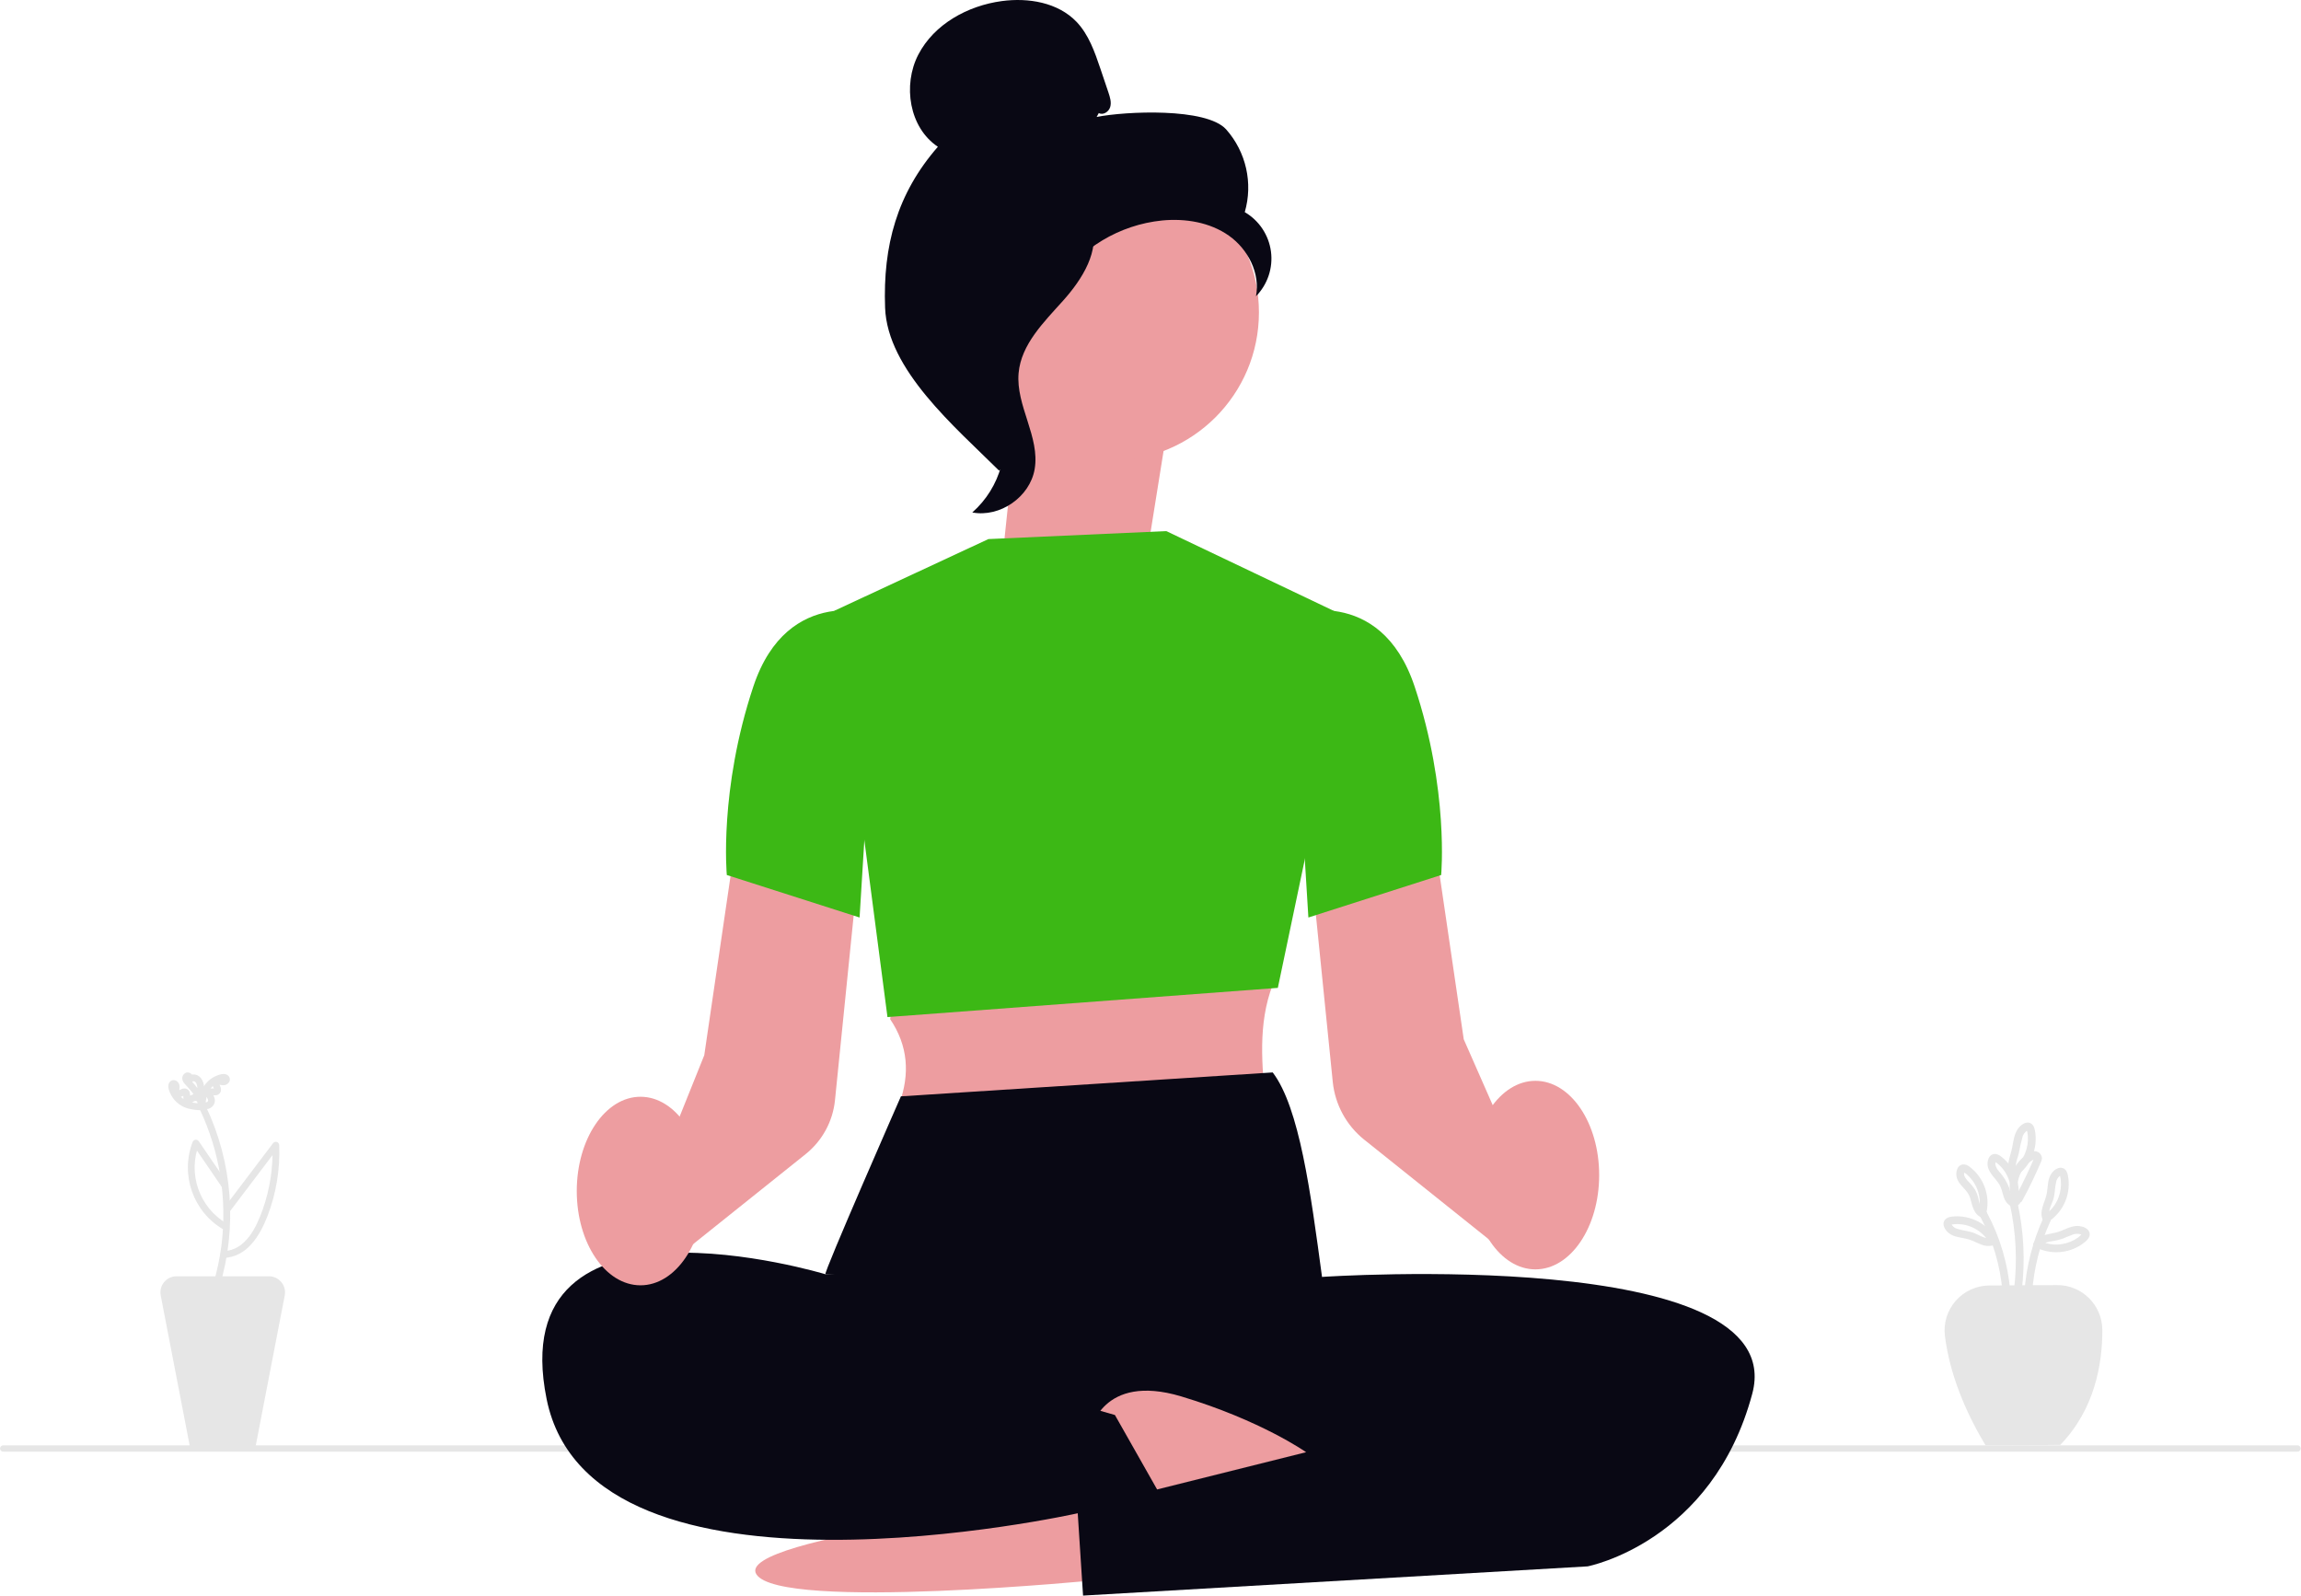
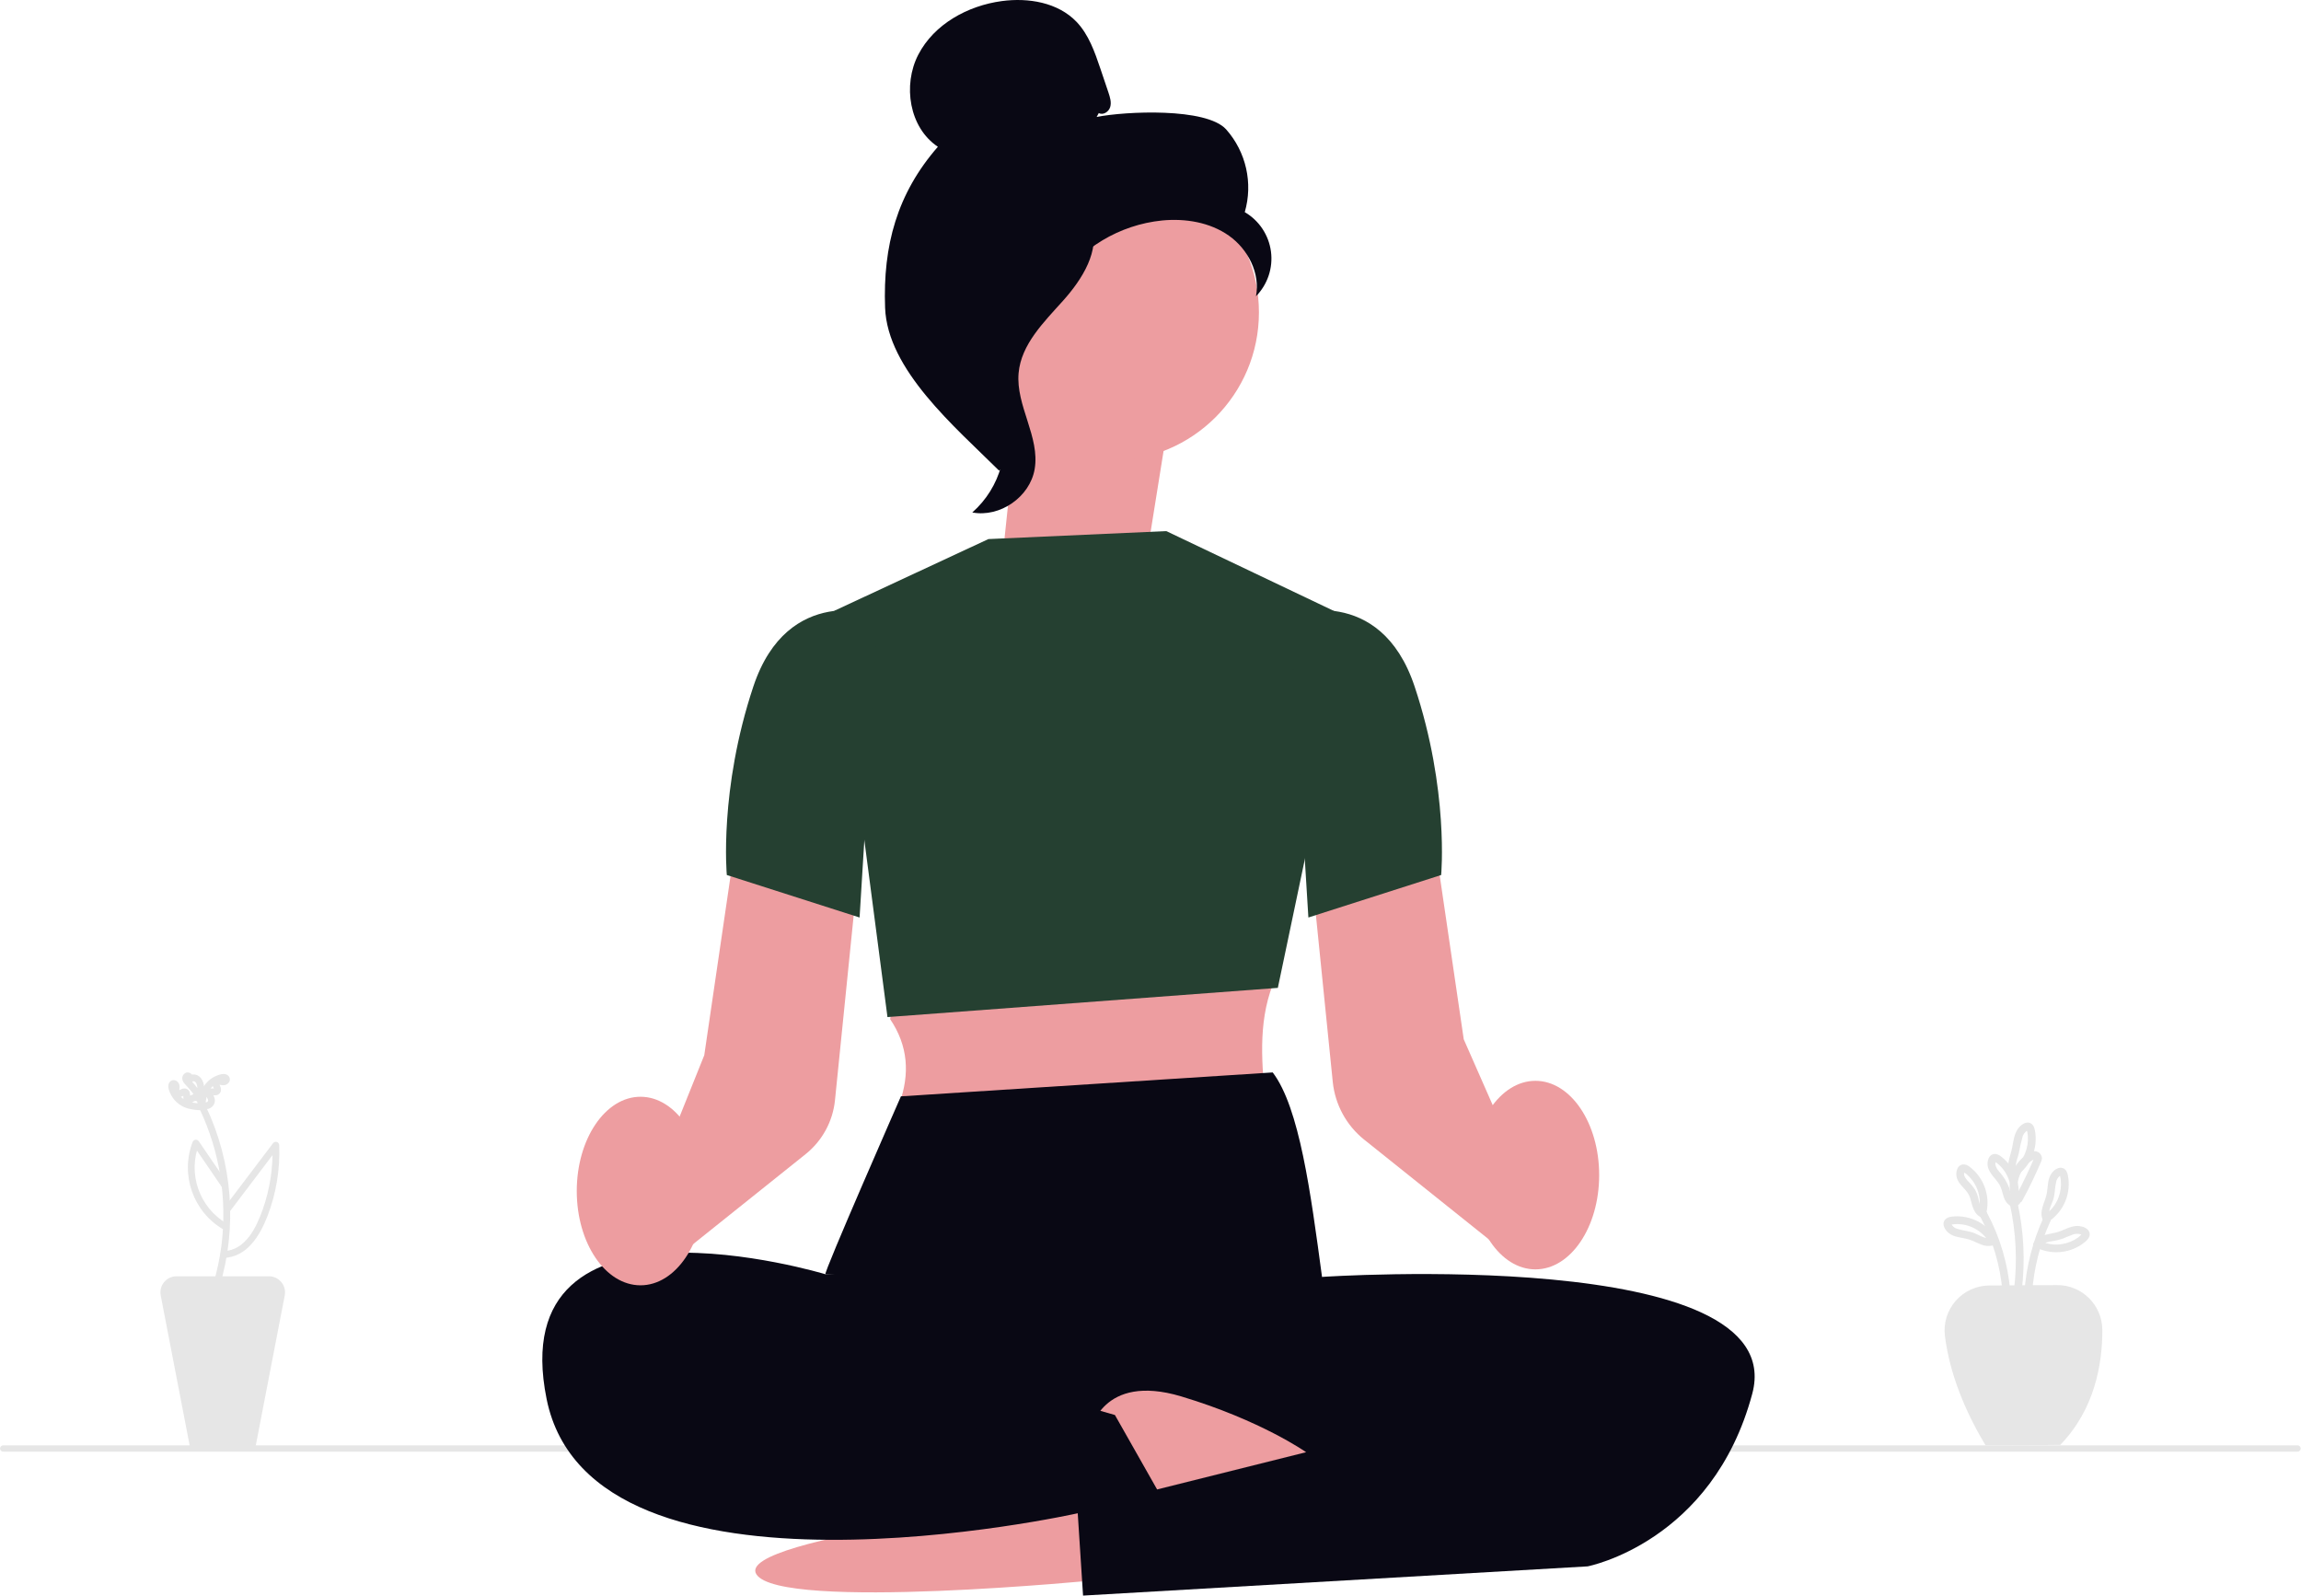
<svg xmlns="http://www.w3.org/2000/svg" width="800" height="554.737" viewBox="0 0 800 554.737" role="img" artist="Katerina Limpitsouni" source="https://undraw.co/">
  <g transform="translate(-565.665 -239.583)">
    <path d="M0,544.5a1.153,1.153,0,0,0,1.207,1.1H798.793a1.1,1.1,0,1,0,0-2.2H1.207A1.153,1.153,0,0,0,0,544.5Z" transform="translate(565.665 198.68)" fill="#e6e6e6" />
    <path d="M427.859,202.3l7.5-46.819-50.568-20.6L377.3,206.037Z" transform="translate(536.718 229.239)" fill="#ed9da0" />
    <circle cx="51.565" cy="51.565" r="51.565" transform="translate(900.234 296.636)" fill="#ed9da0" />
    <path d="M407.589,39.295c1.5.868,3.49-.443,3.97-2.105s-.083-3.425-.628-5.06c-.923-2.742-1.856-5.494-2.779-8.236C406.176,18.05,404.08,12,399.815,7.552,393.361.84,383.113-.868,373.889.369c-11.846,1.588-23.544,8-29.046,18.613s-3.167,25.418,6.8,32.038c-14.191,16.259-19.14,34.392-18.355,55.96S357.566,148.4,372.9,163.6c3.425-2.077,6.537-11.8,4.653-15.336s.812-7.626-1.514-10.876-4.284,1.93-1.92-1.311c1.486-2.04-4.321-6.74-2.105-7.959,10.692-5.909,14.246-19.241,20.968-29.443a50.175,50.175,0,0,1,36.636-22.029c8.079-.766,16.619.619,23.239,5.309S463.77,95.024,462.238,103a18.687,18.687,0,0,0-3.9-29.249,30.543,30.543,0,0,0-6.481-28.779c-6.906-7.617-34.937-6.315-45.019-4.312" transform="translate(540.101 239.587)" fill="#090814" />
    <path d="M408.545,83.32c-13.36,1.44-23.008,13.018-31.151,23.7-4.69,6.158-9.611,12.963-9.491,20.709.12,7.829,5.355,14.542,7.857,21.965a33.1,33.1,0,0,1-9.63,34.863c9.621,1.828,20.017-5.383,21.679-15.031,1.93-11.227-6.583-22.066-5.577-33.423.886-10,8.771-17.7,15.465-25.178s12.991-17.4,9.907-26.96" transform="translate(537.575 233.194)" fill="#090814" />
    <path d="M404.833,592.528s-111.717,11.079-120.026-1.847,113.37-25.852,113.37-25.852Z" transform="translate(543.846 196.253)" fill="#ed9da0" />
    <path d="M337.5,370.49l-2.308,12.252c6.288,9.279,6.888,19.084,3.231,29.3l127.413.923c-1.366-13.8-2.871-28.594,2.373-42.157Z" transform="translate(539.949 211.162)" fill="#ed9da0" />
    <path d="M558.393,457.4l-46.21-36.968a29.6,29.6,0,0,1-10.9-20.035l-7.118-70.419,42.425-14.145,10.23,69.726,25.492,57.936-13.9,13.9h-.009Z" transform="translate(527.753 215.356)" fill="#ed9da0" />
-     <path d="M367.74,202.76l61.86-2.77,65.553,31.225L468.378,358.794,332.656,368.95,314.19,227.688Z" transform="translate(541.56 224.243)" fill="#3CB815" />
+     <path d="M367.74,202.76l61.86-2.77,65.553,31.225L468.378,358.794,332.656,368.95,314.19,227.688Z" transform="translate(541.56 224.243)" fill="#254031" />
    <path d="M466.336,403.83c9.3,12.252,13.194,41.751,17.145,71.093,0,0-171.73-.923-172.653-.923s26.249-61.86,26.249-61.86l129.259-8.31Z" transform="translate(541.82 208.605)" fill="#090814" />
    <path d="M463.772,472.3l11.541,7.829s163.42-11.079,149.571,40.624-57.243,60.013-57.243,60.013L392.218,590.924,390.371,562.3s-168.96,37.854-184.656-39.7,96.944-43.394,96.944-43.394L463.772,472.3h0Z" transform="translate(549.997 203.396)" fill="#090814" />
    <path d="M410.65,537.667s3.869-20.312,31.567-12,43.394,19.389,43.394,19.389l-66.476,16.619Z" transform="translate(534.16 199.411)" fill="#ed9da0" />
-     <path d="M485.69,231.356s31.391-11.079,43.394,24.929,9.233,65.553,9.233,65.553L492.153,336.61,485.69,231.356Z" transform="translate(528.403 221.96)" fill="#3CB815" />
+     <path d="M485.69,231.356s31.391-11.079,43.394,24.929,9.233,65.553,9.233,65.553L492.153,336.61,485.69,231.356Z" transform="translate(528.403 221.96)" fill="#254031" />
    <path d="M251.7,463.48,241.63,445.734l21.762-54.169,10.23-69.735,42.425,14.145-7.211,71.277a27.581,27.581,0,0,1-10.156,18.65L251.7,463.489h0Z" transform="translate(547.127 214.896)" fill="#ed9da0" />
-     <path d="M326.294,231.356S294.9,220.277,282.9,256.285s-9.233,65.553-9.233,65.553l46.164,14.772,6.463-105.254Z" transform="translate(544.69 221.96)" fill="#3CB815" />
+     <path d="M326.294,231.356S294.9,220.277,282.9,256.285s-9.233,65.553-9.233,65.553l46.164,14.772,6.463-105.254Z" transform="translate(544.69 221.96)" fill="#254031" />
    <ellipse cx="22.159" cy="32.776" rx="22.159" ry="32.776" transform="translate(1077.338 615.352)" fill="#ed9da0" />
    <ellipse cx="22.159" cy="32.776" rx="22.159" ry="32.776" transform="translate(766.193 620.892)" fill="#ed9da0" />
    <path d="M332.84,507.83l80.325,23.082,15.7,27.7-30.016,6.463" transform="translate(540.129 200.626)" fill="#090814" />
    <path d="M842.815,625.817H820.234L809.964,572.6a5.59,5.59,0,0,1,5.489-6.649H847.6a5.59,5.59,0,0,1,5.489,6.649Z" transform="translate(-188.425 117.362)" fill="#e6e6e6" />
    <path d="M829.777,572.385a87.416,87.416,0,0,0-4.82-62.956c-.652-1.369-2.686-.174-2.036,1.19a85.814,85.814,0,0,1,7.524,47.464,83.872,83.872,0,0,1-2.942,13.675,1.18,1.18,0,0,0,2.274.627Z" transform="translate(-187.805 114.624)" fill="#e6e6e6" />
    <path d="M833.141,545.414l16.911-22.328-2.2-.595a60.017,60.017,0,0,1-3.37,22.357c-2.187,6.177-5.963,14.235-13.564,14.483-1.513.049-1.52,2.407,0,2.358,8.088-.264,12.54-7.692,15.166-14.413a61.743,61.743,0,0,0,4.125-24.785,1.19,1.19,0,0,0-2.2-.6l-16.911,22.328C830.189,545.433,832.236,546.609,833.141,545.414Z" transform="translate(-187.469 115.224)" fill="#e6e6e6" />
    <path d="M832.785,535.847l-10.019-14.665a1.2,1.2,0,0,0-2.155.282,24.9,24.9,0,0,0,10.724,30.386,1.18,1.18,0,0,0,1.19-2.036,22.557,22.557,0,0,1-9.64-27.723l-2.155.282,10.019,14.665C831.6,538.283,833.644,537.1,832.785,535.847Z" transform="translate(-187.987 115.19)" fill="#e6e6e6" />
    <path d="M824.272,509c-2.318-.115-4.729-.256-6.669-1.676a7.259,7.259,0,0,1-1.841-1.99,7.07,7.07,0,0,1-.607-1.169,3.694,3.694,0,0,1-.31-1.233c0,.113.113-.091,0,0l-.169.135a.416.416,0,0,1-.542.111c-.184.023-.057-.285-.091.263a5.34,5.34,0,0,0-.007,1.778,2.111,2.111,0,0,0,2.724,1.518,7.729,7.729,0,0,0,1.142-.538l.106-.054q.195-.093.032-.014c.09-.152.141.146-.009-.024l.1,0-.12-.007a.44.44,0,0,1-.309-.229q-.057-.176-.019-.051c.037.052.039.286.02.059.006.076.006.154.007.23,0,.2-.012.393-.012.59a2.751,2.751,0,0,0,.309,1.411,1.894,1.894,0,0,0,1.728.9c.77-.036,1.206-.573,1.856-.865a.726.726,0,0,1,.874.168.748.748,0,0,1,.094.769,1.209,1.209,0,0,0,.423,1.613,1.19,1.19,0,0,0,1.613-.423,3.062,3.062,0,0,0-2.727-4.556,3.006,3.006,0,0,0-1.05.205,3.047,3.047,0,0,0-1.113.647c-.418.519-.129-.013-.111.094,0-.012.419.234.45.255l.041.107q-.045-.2-.017.01c0-.112-.012-.225-.012-.337a5.234,5.234,0,0,0-.115-1.555,1.961,1.961,0,0,0-1.4-1.341,2.681,2.681,0,0,0-1.83.363,6.741,6.741,0,0,1-.645.333c.194-.073-.064.024-.095.012-.145-.056.138,0,.152,0,.082.036.212.209.224.211-.052-.011-.049-.193-.051-.227-.027-.413.111-.825.111-1.238a2.416,2.416,0,0,0-.971-2.028,1.824,1.824,0,0,0-2.292.105c-1.068.982-.632,2.588-.154,3.744a9.6,9.6,0,0,0,6.034,5.566,20.566,20.566,0,0,0,5.241.713,1.179,1.179,0,1,0,0-2.358Z" transform="translate(-188.298 114.243)" fill="#e6e6e6" />
    <path d="M824.8,510.252c.218-2.2.47-4.552,1.872-6.362a7.481,7.481,0,0,1,2.235-1.916,6.7,6.7,0,0,1,1.243-.553c.242-.079.487-.133.732-.2.434-.119-.082-.013.14-.03a1.762,1.762,0,0,1,.189-.007q.223.013.056,0c.172-.1.118.106.041,0l-.07-.051a.57.57,0,0,1-.126-.653c-.014-.15.249-.033-.133-.094a5.357,5.357,0,0,0-1.888-.107,2.107,2.107,0,0,0-1.656,2.672,10.3,10.3,0,0,0,.524,1.236c-.076-.188,0,.031.019.08.043.145-.032.2.017.033a.757.757,0,0,1,.068-.227.448.448,0,0,1,.146-.144q.205-.075.009-.017c.018-.029.277,0,0-.007-.111,0-.223,0-.334-.007-.171-.009-.341-.028-.512-.036a2.611,2.611,0,0,0-1.436.275,1.889,1.889,0,0,0-.887,1.985,9.161,9.161,0,0,0,.764,1.608.722.722,0,0,1-1.062.84c-1.326-.742-2.516,1.294-1.19,2.036a3.061,3.061,0,0,0,4.633-2.785,4.826,4.826,0,0,0-.776-2.009s-.126-.2-.076-.184c.306.1-.154.481-.216.546l-.112.049q.2-.043-.021-.005c.108-.005.215,0,.323,0a4.832,4.832,0,0,0,1.621-.056,1.972,1.972,0,0,0,1.349-1.359,2.8,2.8,0,0,0-.342-1.909c-.037-.08-.226-.514-.169-.356-.007-.02-.1-.316-.094-.316.117,0-.124.405.017.118.165-.334-.161.349-.184.259-.01-.037.22-.024.23-.024.412.01.816.156,1.231.172a2.38,2.38,0,0,0,2.091-.969,1.823,1.823,0,0,0-.165-2.309c-.962-.983-2.529-.637-3.669-.219a9.979,9.979,0,0,0-3.463,2.138,9.711,9.711,0,0,0-2.422,3.788,21.148,21.148,0,0,0-.91,5.079,1.187,1.187,0,0,0,1.179,1.179,1.2,1.2,0,0,0,1.179-1.179Z" transform="translate(-187.821 114.145)" fill="#e6e6e6" />
    <path d="M824.949,507.811a30.186,30.186,0,0,0-3.57-5.286q-.483-.576-1-1.125a7.878,7.878,0,0,1-.872-.95c-.05-.084-.039-.129-.067-.147q-.031-.123,0-.016a.211.211,0,0,1,0,.147c.014.094-.094.074.01-.016-.187.161-.332.312-.626.222-.11-.034-.183-.153-.268-.2s.023-.037,0,.029c-.046.135-.167.443-.241.622l2.274.627c.03-.146.138-.291,0-.123a1.562,1.562,0,0,1,.17-.171q-.114.095.062-.023c-.163.061.174-.052.178-.053-.228.048.312.048.114.007a1.362,1.362,0,0,1,.932.855,4.9,4.9,0,0,1,.307,2.009,10.776,10.776,0,0,1-.24,2.325,1.207,1.207,0,0,0,.823,1.45,1.191,1.191,0,0,0,1.45-.823c.472-2.2.7-5.046-.814-6.905a3.274,3.274,0,0,0-2.765-1.255,2.771,2.771,0,0,0-2.489,2.081,1.179,1.179,0,0,0,2.274.627,2.688,2.688,0,0,0,0-2.468,1.879,1.879,0,0,0-2.083-.88,2.058,2.058,0,0,0-1.406,1.855,2.817,2.817,0,0,0,.843,2.032c.893,1.021,1.846,1.966,2.656,3.061a28.918,28.918,0,0,1,2.31,3.681,1.179,1.179,0,1,0,2.036-1.19Z" transform="translate(-188.077 114.12)" fill="#e6e6e6" />
    <path d="M718.126,632.875c-.169.076-26.14.076-25.97.151-9.332-15.458-12.95-28.522-14.147-38.084a15.628,15.628,0,0,1,15.467-17.489l23.507-.137a15.65,15.65,0,0,1,15.757,15.551C732.793,604.487,730.194,620.418,718.126,632.875Z" transform="translate(563.848 109.053)" fill="#e6e6e6" />
    <path d="M700.851,584.392a90.676,90.676,0,0,0-1.516-30.924c-.38-1.7-2.995-.982-2.615.721a88.516,88.516,0,0,1,1.419,30.2C697.925,586.119,700.639,586.1,700.851,584.392Z" transform="translate(567.704 103.959)" fill="#e6e6e6" />
    <path d="M703.617,584.108a72.027,72.027,0,0,1,6.352-24.873c.722-1.575-1.615-2.955-2.342-1.369a75.734,75.734,0,0,0-6.722,26.242C700.781,585.85,703.494,585.842,703.617,584.108Z" transform="translate(568.57 104.917)" fill="#e6e6e6" />
    <path d="M698.667,584.093a70.564,70.564,0,0,0-8.105-27.528c-.824-1.539-3.166-.171-2.341,1.369a67.219,67.219,0,0,1,7.735,26.16C696.1,585.82,698.811,585.835,698.667,584.093Z" transform="translate(565.931 104.656)" fill="#e6e6e6" />
    <path d="M690.983,558.413c-1.547-.564-1.721-2.924-2.082-4.28a10.96,10.96,0,0,0-1.182-2.967,17.37,17.37,0,0,0-2.1-2.573,6.667,6.667,0,0,1-1.527-2.073,1.805,1.805,0,0,1-.091-.942,2.29,2.29,0,0,0,.113-.42l.02-.047q.128-.248-.386.073c0,.021.656.383.725.435a12.927,12.927,0,0,1,4.728,12.621c-.351,1.7,2.262,2.432,2.615.721a15.7,15.7,0,0,0-5.974-15.684,3.393,3.393,0,0,0-2.185-.779,2.446,2.446,0,0,0-2.078,1.724,4.722,4.722,0,0,0,.244,3.842c1.127,2.245,3.459,3.534,4.239,6.005.866,2.743,1.1,5.826,4.2,6.956a1.368,1.368,0,0,0,1.668-.947,1.385,1.385,0,0,0-.947-1.668Z" transform="translate(564.543 101.907)" fill="#e6e6e6" />
    <path d="M700.006,555.406c-1.608-.583-1.763-2.764-2.2-4.168a17.58,17.58,0,0,0-3.515-5.668,5.4,5.4,0,0,1-1.272-2.347,2.088,2.088,0,0,1-.013-.509c.017-.163.153-.414.13-.562l.02-.047q.128-.248-.386.073a1.922,1.922,0,0,1,.23.1c.2.175.463.305.677.476a12.681,12.681,0,0,1,3.856,5.249,12.814,12.814,0,0,1,.69,7.23c-.351,1.7,2.262,2.432,2.615.721a15.7,15.7,0,0,0-5.652-15.439,4.435,4.435,0,0,0-1.922-.989,2.319,2.319,0,0,0-2.429,1.162,4.766,4.766,0,0,0-.205,4c.959,2.462,3.333,4.026,4.29,6.474.507,1.3.717,2.685,1.27,3.966a5.118,5.118,0,0,0,3.094,2.895c1.643.6,2.351-2.024.721-2.615Z" transform="translate(566.391 101.29)" fill="#e6e6e6" />
    <path d="M708.877,560.746c-1.046-1.935.417-4.231,1.025-6.088.654-2,.556-4.087,1.023-6.114a3.523,3.523,0,0,1,1.179-2.125c.172-.13.717-.278.288-.339-.315-.045-.162.009-.077.311a8.47,8.47,0,0,1,.254,1.41,13.217,13.217,0,0,1-.864,6.159,12.514,12.514,0,0,1-4.028,5.386,1.4,1.4,0,0,0-.486,1.855,1.365,1.365,0,0,0,1.855.486,15.718,15.718,0,0,0,6.179-14.366c-.174-1.364-.426-3.186-1.922-3.721-1.465-.523-2.953.538-3.822,1.658-1.622,2.09-1.321,4.813-1.814,7.266-.662,3.289-2.944,6.237-1.13,9.59.83,1.536,3.173.168,2.342-1.369Z" transform="translate(569.585 102.105)" fill="#e6e6e6" />
    <path d="M699.376,547.719c-1.124-2.061-.016-4.374.543-6.441a55.01,55.01,0,0,1,1.374-6.075,3.97,3.97,0,0,1,1.4-1.871,3.294,3.294,0,0,1,.4-.218c-.014-.092-.411-.057-.4-.088a3.179,3.179,0,0,0,.164.559,10.069,10.069,0,0,1,.223,1.429,13.268,13.268,0,0,1-.886,5.919,12.516,12.516,0,0,1-4.028,5.385,1.4,1.4,0,0,0-.486,1.855,1.365,1.365,0,0,0,1.855.486,15.709,15.709,0,0,0,6.194-14.246c-.158-1.294-.35-2.987-1.614-3.7-1.386-.786-2.977.2-3.932,1.221-1.836,1.967-2.052,4.706-2.556,7.218-.677,3.375-2.42,6.6-.6,9.939.836,1.533,3.178.165,2.342-1.369Z" transform="translate(567.611 99.429)" fill="#e6e6e6" />
    <path d="M706,567.5c.974-1.585,2.951-1.744,4.624-2.042a17.5,17.5,0,0,0,3.077-.791c1.085-.4,2.129-.916,3.225-1.293a4.476,4.476,0,0,1,2.912-.257c.055.019.667.356.691.343.087-.047-.148-.357-.128-.357-.013,0-.108.14-.129.154-.414.285-.758.7-1.171,1a13.12,13.12,0,0,1-5.714,2.316,12.571,12.571,0,0,1-6.756-.81,1.4,1.4,0,0,0-1.855.486,1.366,1.366,0,0,0,.486,1.855,15.752,15.752,0,0,0,15.887-2.02c1.1-.87,2.33-2.03,1.866-3.58-.43-1.436-2.225-2.07-3.563-2.213-2.919-.311-5.489,1.666-8.237,2.3-2.869.657-5.85.771-7.557,3.547-.917,1.491,1.428,2.855,2.341,1.369Z" transform="translate(569.093 105.552)" fill="#e6e6e6" />
    <path d="M700.271,555.432a10.923,10.923,0,0,1,4.561-13.766q.157-.091.318-.175.3-.051.091-.139c.221-.746-.086-.161-.168.029q-.369.861-.749,1.716-.848,1.912-1.741,3.8c-1.227,2.6-2.51,5.176-3.914,7.685-.853,1.525,1.488,2.894,2.342,1.369,1.359-2.43,2.6-4.922,3.8-7.438q.875-1.846,1.707-3.712.365-.819.722-1.643a5.7,5.7,0,0,0,.668-1.892,2.583,2.583,0,0,0-2.862-2.565,7.927,7.927,0,0,0-3.543,2,13.553,13.553,0,0,0-4.248,6.355,13.84,13.84,0,0,0,.678,9.744,1.365,1.365,0,0,0,1.855.486,1.39,1.39,0,0,0,.487-1.855Z" transform="translate(567.701 101.125)" fill="#e6e6e6" />
    <path d="M694.488,564.869c-1.947.874-4.323-.793-6.067-1.509-1.95-.8-4.036-.878-6.023-1.515a3.35,3.35,0,0,1-1.851-1.291,2.671,2.671,0,0,0-.213-.368c.069.016-.292.24-.136.208.139-.028.277-.063.418-.087a9.8,9.8,0,0,1,1.521-.124,12.968,12.968,0,0,1,11,5.822c.941,1.463,3.289.1,2.342-1.369a15.717,15.717,0,0,0-13.939-7.141c-1.359.087-3.022.237-3.72,1.6-.713,1.387.326,3.085,1.361,4.008,1.986,1.772,4.73,1.678,7.148,2.386,1.614.473,3.067,1.352,4.654,1.9a6.389,6.389,0,0,0,4.871-.171,1.366,1.366,0,0,0,.486-1.855,1.389,1.389,0,0,0-1.855-.486Z" transform="translate(563.784 104.981)" fill="#e6e6e6" />
  </g>
</svg>
